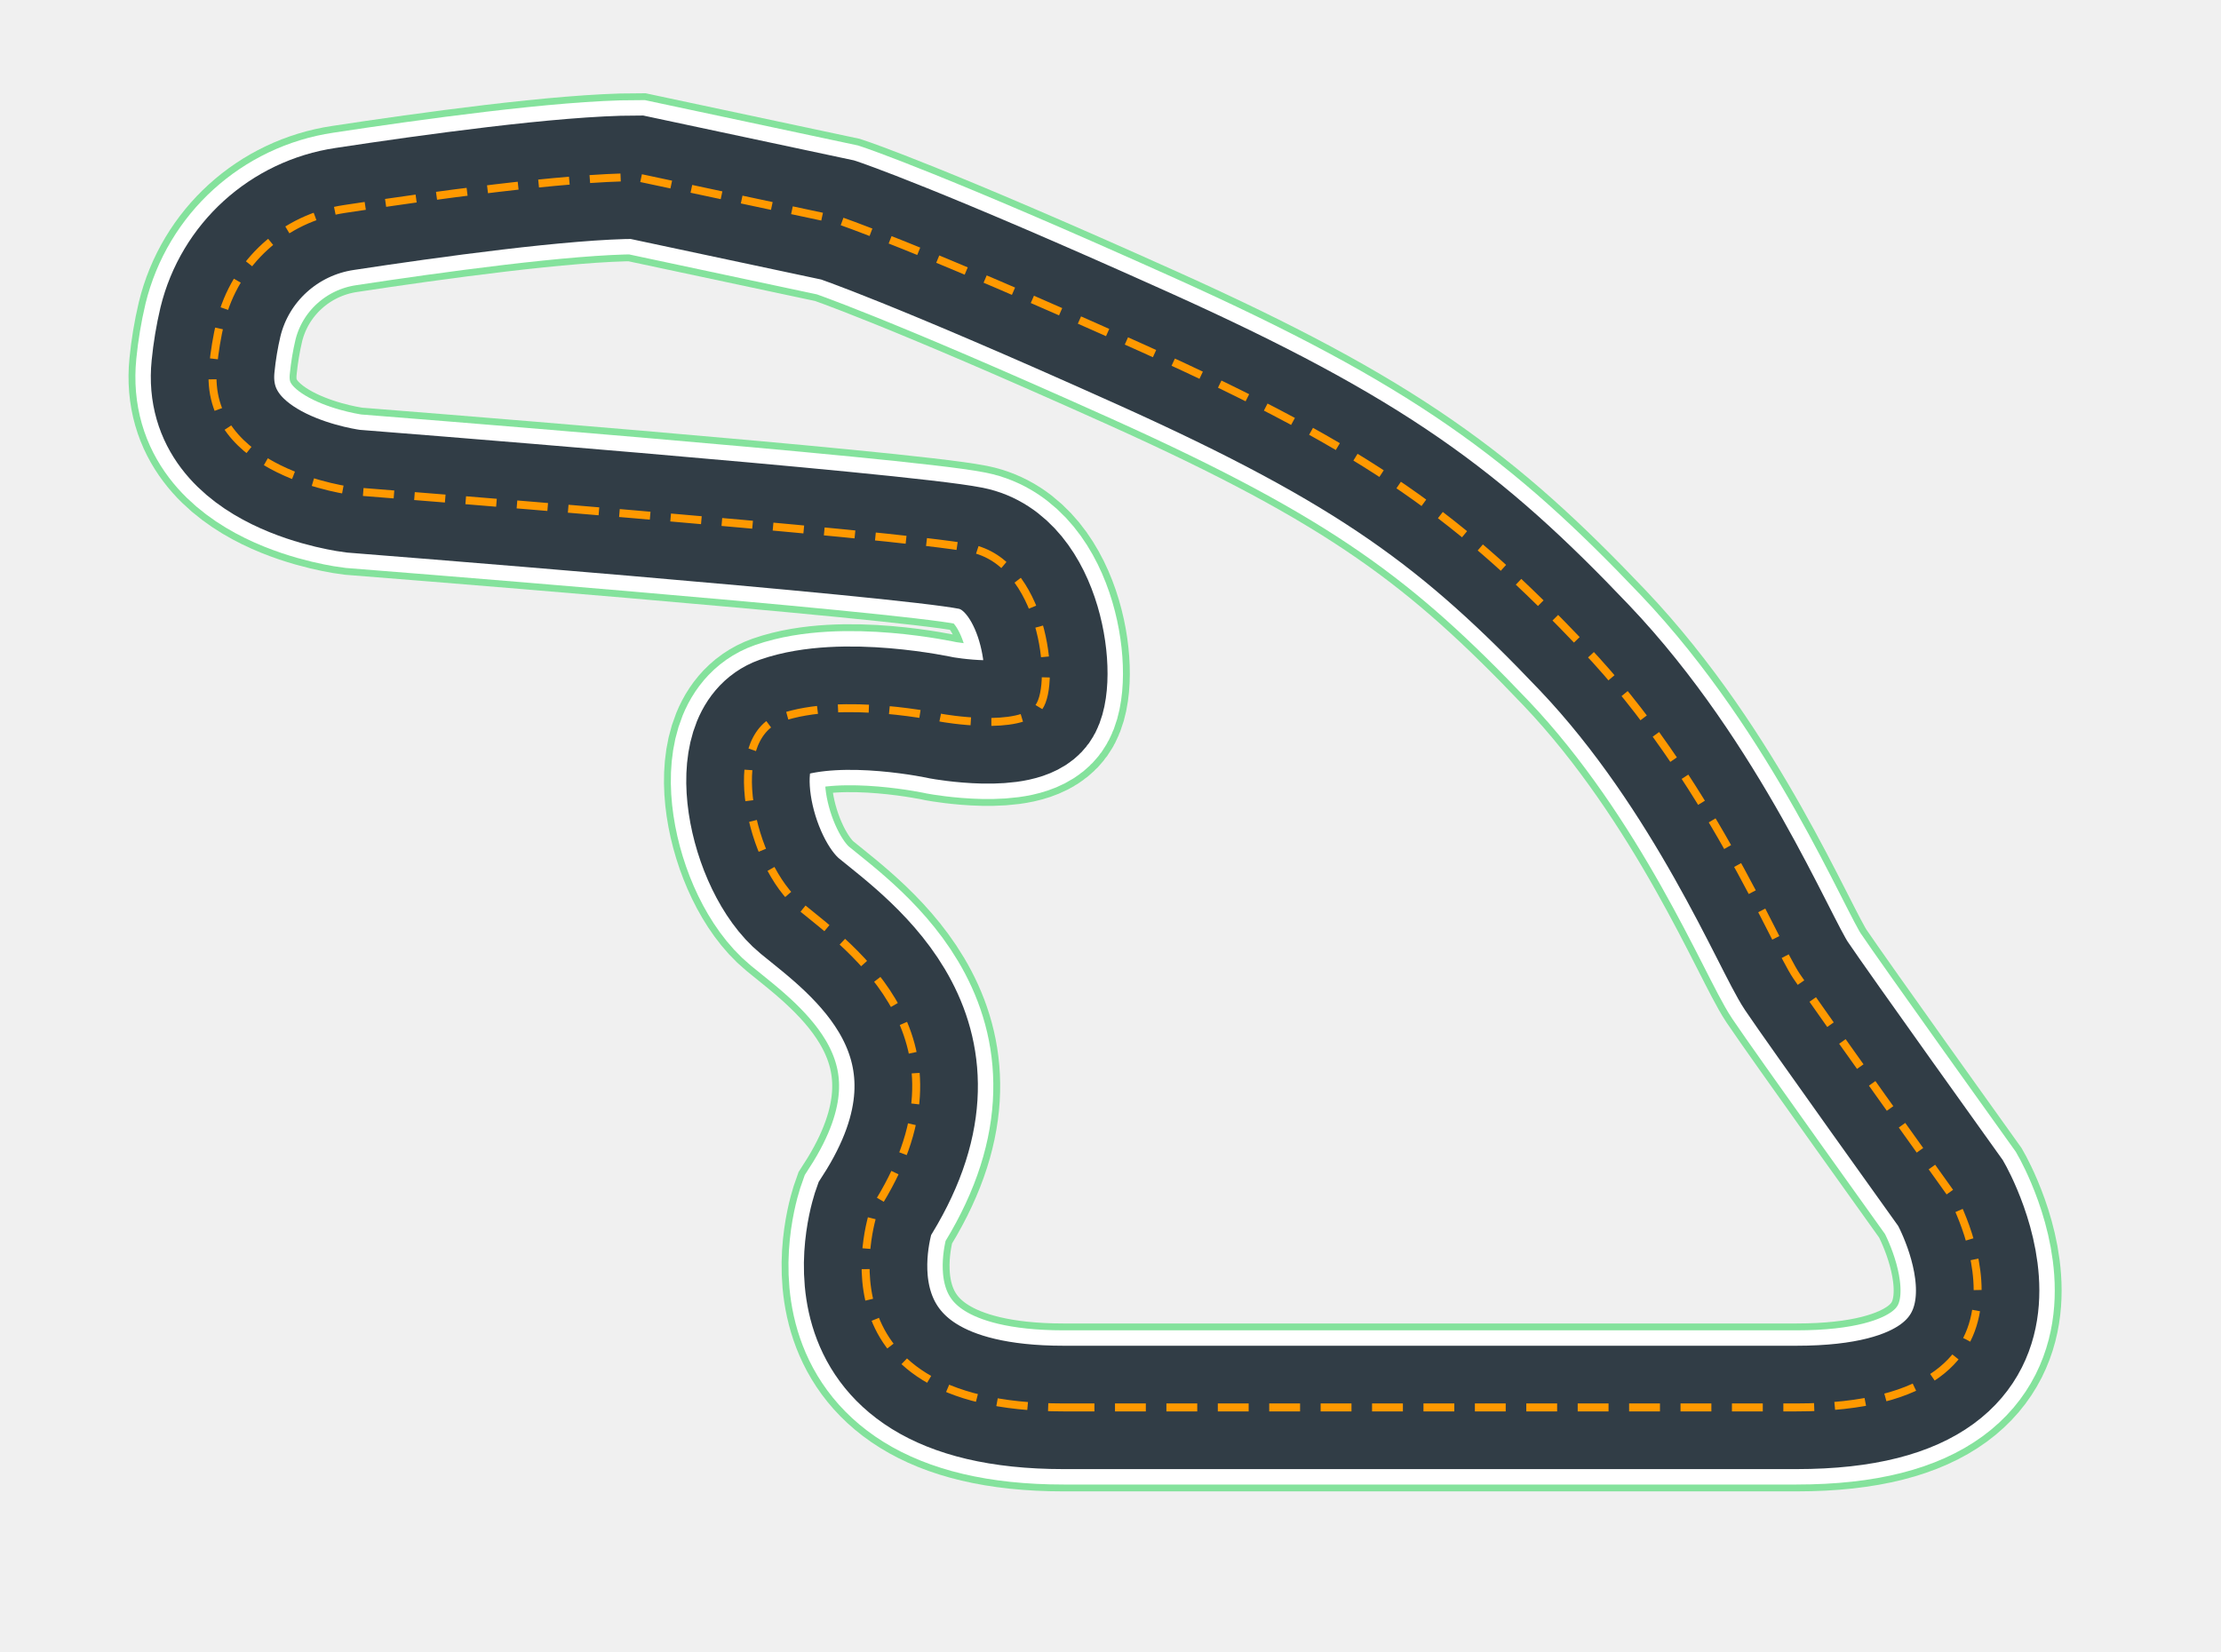
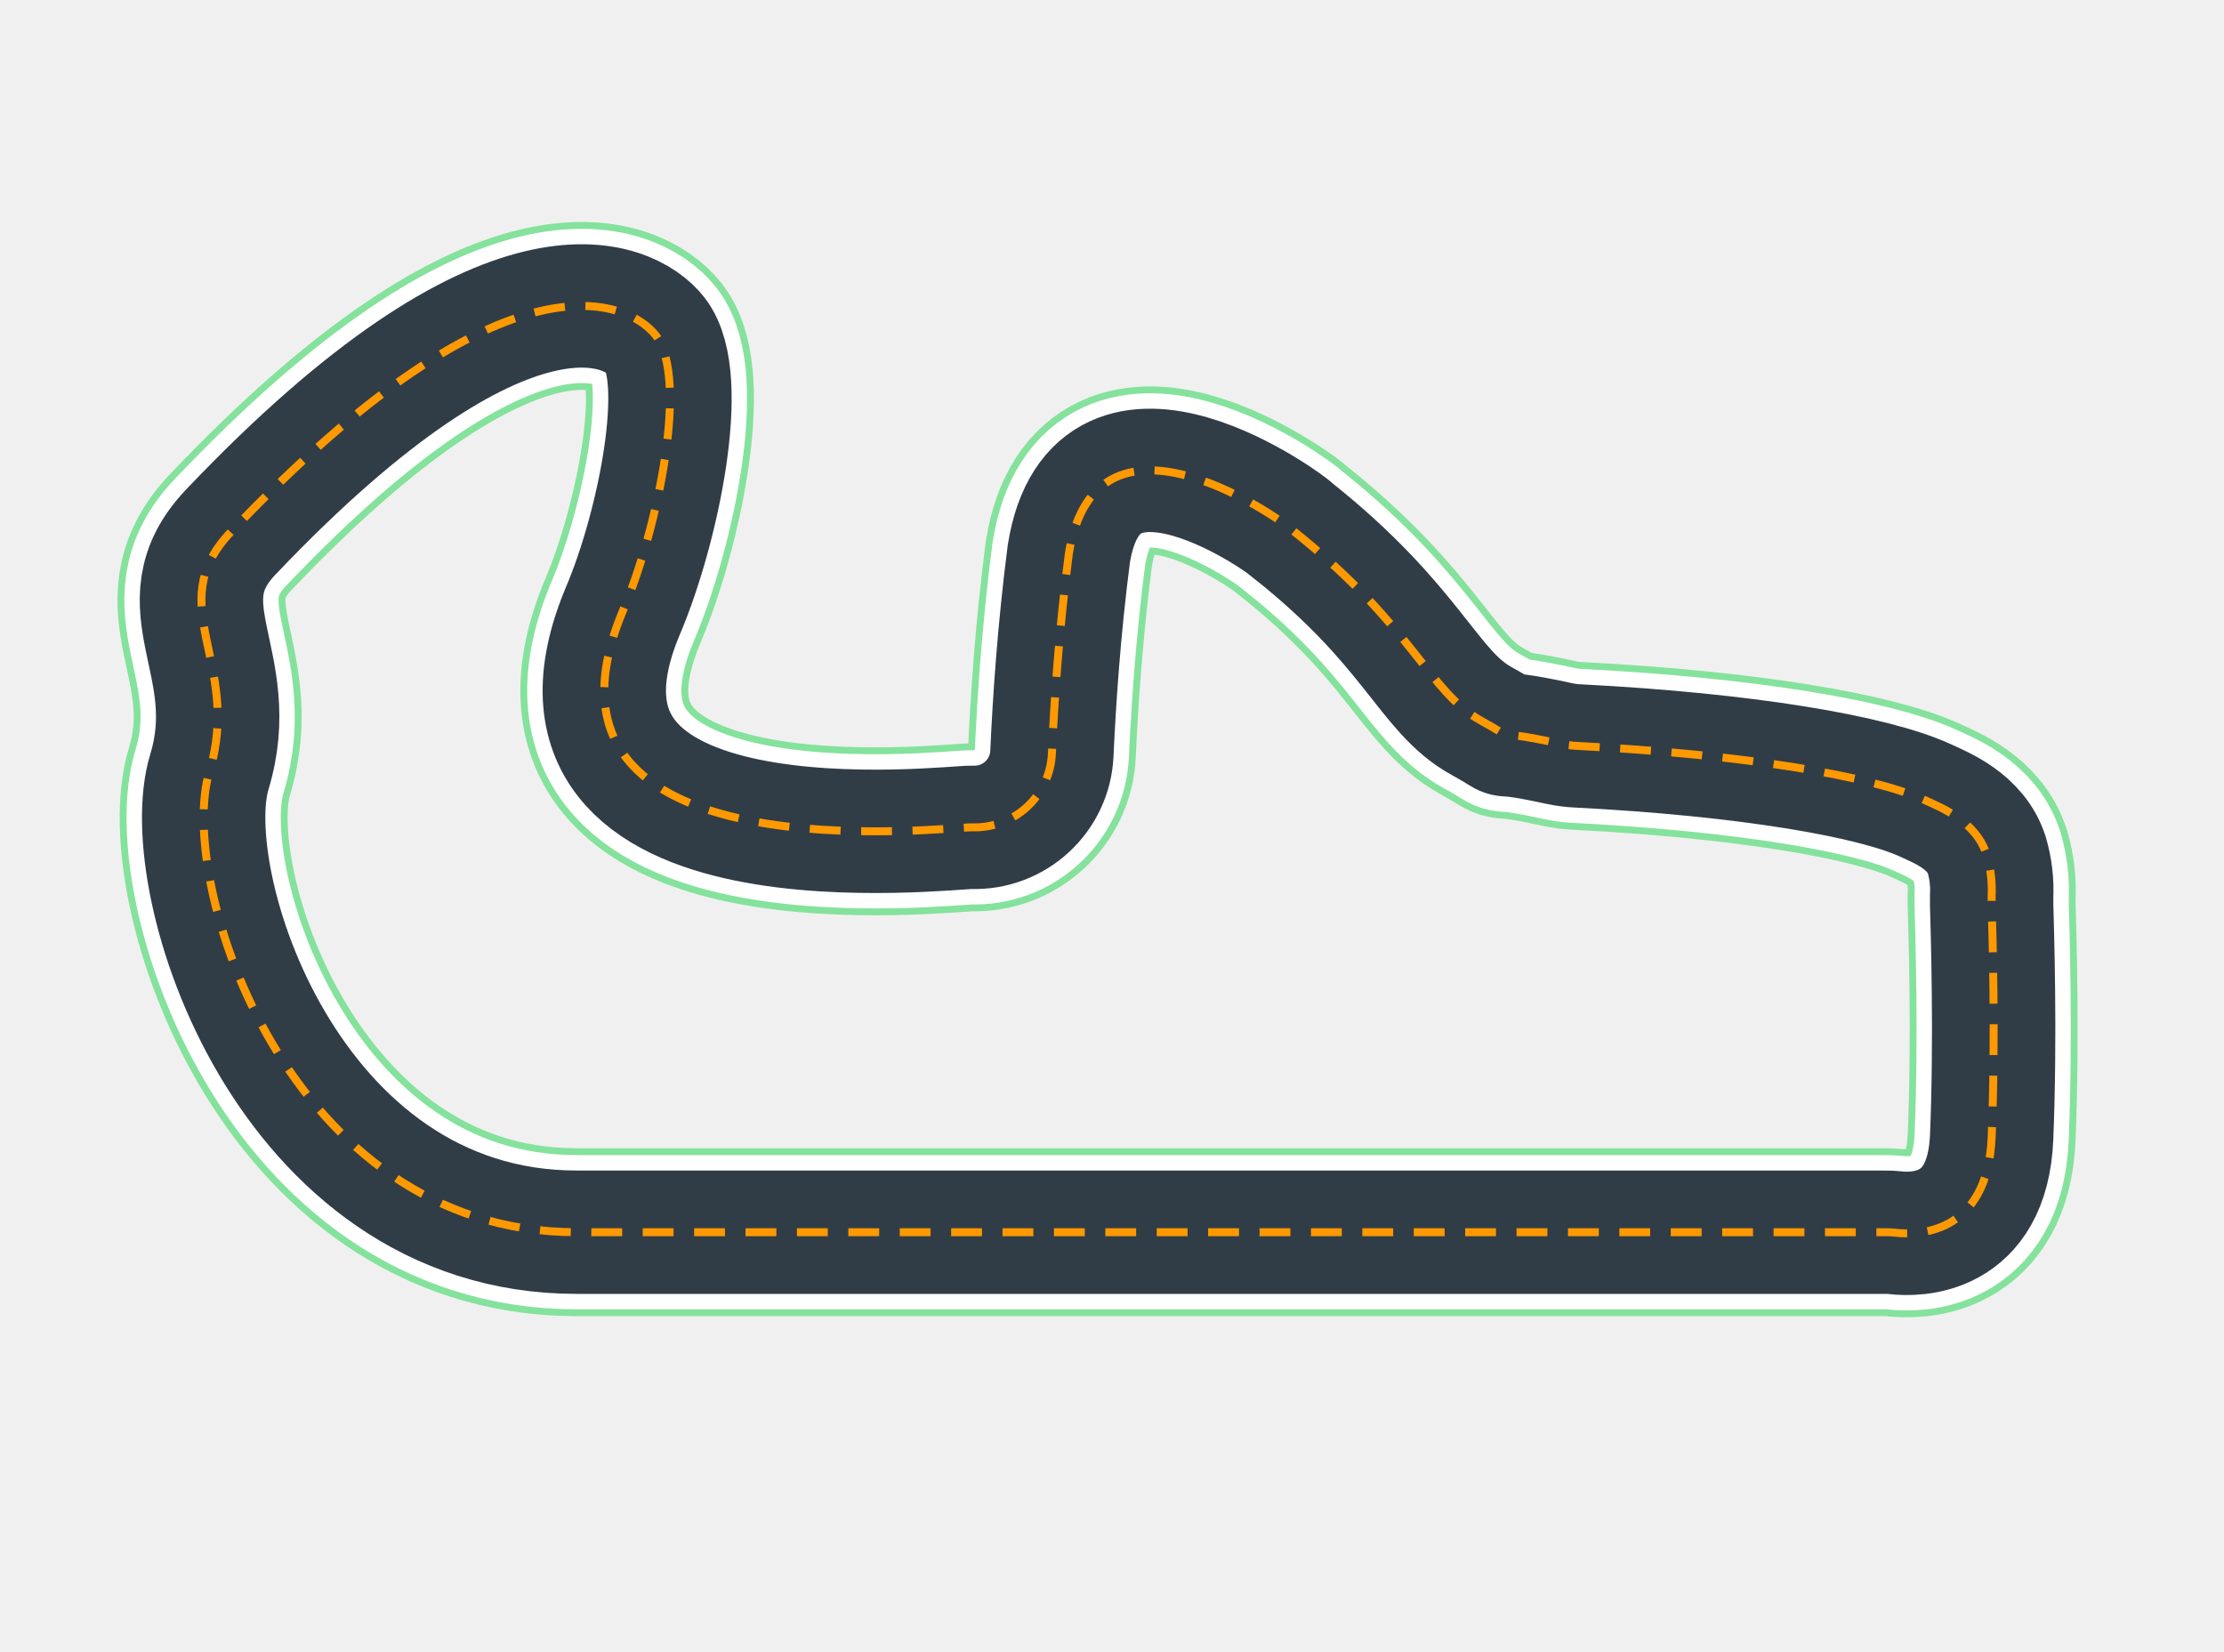
- <svg xmlns="http://www.w3.org/2000/svg" width="648px" height="482px" viewBox="0 0 648 482" version="1.1">
+ <svg xmlns="http://www.w3.org/2000/svg" width="649px" height="482px" viewBox="0 0 649 482" version="1.1">
  <g id="Training-tracks" stroke="none" stroke-width="1" fill="none" fill-rule="evenodd">
-     <g id="Track-creation-Copy" transform="translate(-1424, -6010)">
-       <g id="MAY-OPEN" transform="translate(739, 2703.526)">
-         <g id="img_console_environemnt_training_may_open" transform="translate(685, 3306.474)">
-           <path d="M310.311,410.736 L524.123,410.736 C604.783,410.736 569.167,348.297 569.167,348.297 C569.167,348.297 530.408,294.184 524.123,284.818 C517.838,275.452 497.935,226.542 462.319,189.079 C426.702,151.616 400.514,131.844 333.472,101.665 C266.43,71.487 244.432,64.202 244.432,64.202 L185.77,51.715 C164.871,51.715 125.013,57.261 100.595,60.976 C82.876,63.601 68.529,76.636 64.319,93.934 C63.312,98.211 62.591,102.549 62.161,106.921 C59.018,138.14 103.014,143.343 103.014,143.343 C103.014,143.343 262.24,155.831 283.19,159.993 C304.141,164.156 308.331,199.101 303.093,206.385 C297.856,213.67 274.81,209.507 274.81,209.507 C274.81,209.507 245.95,203.128 227.671,209.507 C210.91,215.47 218.725,252.402 233.391,264.442 C248.056,276.483 286.961,303.55 255.116,352.928 C255.116,352.928 234.428,410.736 310.311,410.736 Z" id="may-open" stroke="#84E29C" stroke-width="49" />
-           <path d="M310.311,410.736 L524.123,410.736 C604.783,410.736 569.167,348.297 569.167,348.297 C569.167,348.297 530.408,294.184 524.123,284.818 C517.838,275.452 497.935,226.542 462.319,189.079 C426.702,151.616 400.514,131.844 333.472,101.665 C266.43,71.487 244.432,64.202 244.432,64.202 L185.77,51.715 C164.871,51.715 125.013,57.261 100.595,60.976 C82.876,63.601 68.529,76.636 64.319,93.934 C63.312,98.211 62.591,102.549 62.161,106.921 C59.018,138.14 103.014,143.343 103.014,143.343 C103.014,143.343 262.24,155.831 283.19,159.993 C304.141,164.156 308.331,199.101 303.093,206.385 C297.856,213.67 274.81,209.507 274.81,209.507 C274.81,209.507 245.95,203.128 227.671,209.507 C210.91,215.47 218.725,252.402 233.391,264.442 C248.056,276.483 286.961,303.55 255.116,352.928 C255.116,352.928 234.428,410.736 310.311,410.736 Z" id="may-open" stroke="#FFFFFF" stroke-width="45" />
-           <path d="M310.311,410.736 L524.123,410.736 C604.783,410.736 569.167,348.297 569.167,348.297 C569.167,348.297 530.408,294.184 524.123,284.818 C517.838,275.452 497.935,226.542 462.319,189.079 C426.702,151.616 400.514,131.844 333.472,101.665 C266.43,71.487 244.432,64.202 244.432,64.202 L185.77,51.715 C164.871,51.715 125.013,57.261 100.595,60.976 C82.876,63.601 68.529,76.636 64.319,93.934 C63.312,98.211 62.591,102.549 62.161,106.921 C59.018,138.14 103.014,143.343 103.014,143.343 C103.014,143.343 262.24,155.831 283.19,159.993 C304.141,164.156 308.331,199.101 303.093,206.385 C297.856,213.67 274.81,209.507 274.81,209.507 C274.81,209.507 245.95,203.128 227.671,209.507 C210.91,215.47 218.725,252.402 233.391,264.442 C248.056,276.483 286.961,303.55 255.116,352.928 C255.116,352.928 234.428,410.736 310.311,410.736 Z" id="may-open" stroke="#313D46" stroke-width="36" />
-           <path d="M310.311,410.736 L524.123,410.736 C604.783,410.736 569.167,348.297 569.167,348.297 C569.167,348.297 530.408,294.184 524.123,284.818 C517.838,275.452 497.935,226.542 462.319,189.079 C426.702,151.616 400.514,131.844 333.472,101.665 C266.43,71.487 244.432,64.202 244.432,64.202 L185.77,51.715 C164.871,51.715 125.013,57.261 100.595,60.976 C82.876,63.601 68.529,76.636 64.319,93.934 C63.312,98.211 62.591,102.549 62.161,106.921 C59.018,138.14 103.014,143.343 103.014,143.343 C103.014,143.343 262.24,155.831 283.19,159.993 C304.141,164.156 308.331,199.101 303.093,206.385 C297.856,213.67 274.81,209.507 274.81,209.507 C274.81,209.507 245.95,203.128 227.671,209.507 C210.91,215.47 218.725,252.402 233.391,264.442 C248.056,276.483 286.961,303.55 255.116,352.928 C255.116,352.928 234.428,410.736 310.311,410.736 Z" id="may-open" stroke="#FF9900" stroke-width="2.32" stroke-dasharray="9,6" />
-           <rect id="Rectangle-Copy" x="0" y="0.204" width="648" height="481.002" />
+     <g id="Track-creation-Copy" transform="translate(-2826, -6010)">
+       <g id="JUNE_OPEN" transform="translate(1457, 2703)">
+         <g id="img_console_environemnt_training_june_open" transform="translate(1369, 3307)">
+           <path d="M67.314,155.29 C46.917,176.782 70.793,193.4 61.093,225.25 C51.393,257.1 83.721,359.574 168.25,359.574 L549.933,359.574 C551.053,359.567 552.173,359.622 553.286,359.74 C558.608,360.349 579.975,360.959 581.195,331.878 C582.414,302.521 581.389,270.948 581.195,264.024 C581.195,263.193 581.195,262.362 581.195,261.531 C581.393,257.512 580.925,253.488 579.809,249.622 C576.76,239.721 566.506,235.691 561.795,233.531 C546.441,226.51 509.539,220.181 460.249,217.661 C458.487,217.576 456.735,217.344 455.011,216.969 C431.288,211.79 445.242,217.523 432.382,210.419 C416.682,201.819 412.691,182.931 377.037,154.626 C377.217,154.127 319.987,111.573 311.908,161.55 C308.998,184.038 307.626,205.018 306.961,219.891 C306.399,232.256 295.976,241.862 283.598,241.424 C277.722,241.216 148.393,257.1 181.872,178.001 C192.057,153.947 201.05,110.313 191.35,97.849 C184.061,88.474 148.864,69.503 67.314,155.29 Z" id="Path" stroke="#84E29C" stroke-width="49" />
+           <path d="M67.314,155.29 C46.917,176.782 70.793,193.4 61.093,225.25 C51.393,257.1 83.721,359.574 168.25,359.574 L549.933,359.574 C551.053,359.567 552.173,359.622 553.286,359.74 C558.608,360.349 579.975,360.959 581.195,331.878 C582.414,302.521 581.389,270.948 581.195,264.024 C581.195,263.193 581.195,262.362 581.195,261.531 C581.393,257.512 580.925,253.488 579.809,249.622 C576.76,239.721 566.506,235.691 561.795,233.531 C546.441,226.51 509.539,220.181 460.249,217.661 C458.487,217.576 456.735,217.344 455.011,216.969 C431.288,211.79 445.242,217.523 432.382,210.419 C416.682,201.819 412.691,182.931 377.037,154.626 C377.217,154.127 319.987,111.573 311.908,161.55 C308.998,184.038 307.626,205.018 306.961,219.891 C306.399,232.256 295.976,241.862 283.598,241.424 C277.722,241.216 148.393,257.1 181.872,178.001 C192.057,153.947 201.05,110.313 191.35,97.849 C184.061,88.474 148.864,69.503 67.314,155.29 Z" id="Path" stroke="#FFFFFF" stroke-width="45" />
+           <path d="M67.314,155.29 C46.917,176.782 70.793,193.4 61.093,225.25 C51.393,257.1 83.721,359.574 168.25,359.574 L549.933,359.574 C551.053,359.567 552.173,359.622 553.286,359.74 C558.608,360.349 579.975,360.959 581.195,331.878 C582.414,302.521 581.389,270.948 581.195,264.024 C581.195,263.193 581.195,262.362 581.195,261.531 C581.393,257.512 580.925,253.488 579.809,249.622 C576.76,239.721 566.506,235.691 561.795,233.531 C546.441,226.51 509.539,220.181 460.249,217.661 C458.487,217.576 456.735,217.344 455.011,216.969 C431.288,211.79 445.242,217.523 432.382,210.419 C416.682,201.819 412.691,182.931 377.037,154.626 C377.217,154.127 319.987,111.573 311.908,161.55 C308.998,184.038 307.626,205.018 306.961,219.891 C306.399,232.256 295.976,241.862 283.598,241.424 C277.722,241.216 148.393,257.1 181.872,178.001 C192.057,153.947 201.05,110.313 191.35,97.849 C184.061,88.474 148.864,69.503 67.314,155.29 Z" id="Path" stroke="#313D46" stroke-width="36" />
+           <path d="M67.314,155.29 C46.917,176.782 70.793,193.4 61.093,225.25 C51.393,257.1 83.721,359.574 168.25,359.574 L549.933,359.574 C551.053,359.567 552.173,359.622 553.286,359.74 C558.608,360.349 579.975,360.959 581.195,331.878 C582.414,302.521 581.389,270.948 581.195,264.024 C581.195,263.193 581.195,262.362 581.195,261.531 C581.393,257.512 580.925,253.488 579.809,249.622 C576.76,239.721 566.506,235.691 561.795,233.531 C546.441,226.51 509.539,220.181 460.249,217.661 C458.487,217.576 456.735,217.344 455.011,216.969 C431.288,211.79 445.242,217.523 432.382,210.419 C416.682,201.819 412.691,182.931 377.037,154.626 C377.217,154.127 319.987,111.573 311.908,161.55 C308.998,184.038 307.626,205.018 306.961,219.891 C306.399,232.256 295.976,241.862 283.598,241.424 C277.722,241.216 148.393,257.1 181.872,178.001 C192.057,153.947 201.05,110.313 191.35,97.849 C184.061,88.474 148.864,69.503 67.314,155.29 Z" id="Path" stroke="#FF9900" stroke-width="2.32" stroke-dasharray="9,6" />
+           <circle id="Oval" fill="#313D46" cx="358" cy="154" r="6" />
+           <rect id="Rectangle-Copy" x="0.782" y="0.097" width="648" height="481.002" />
        </g>
      </g>
    </g>
  </g>
</svg>
